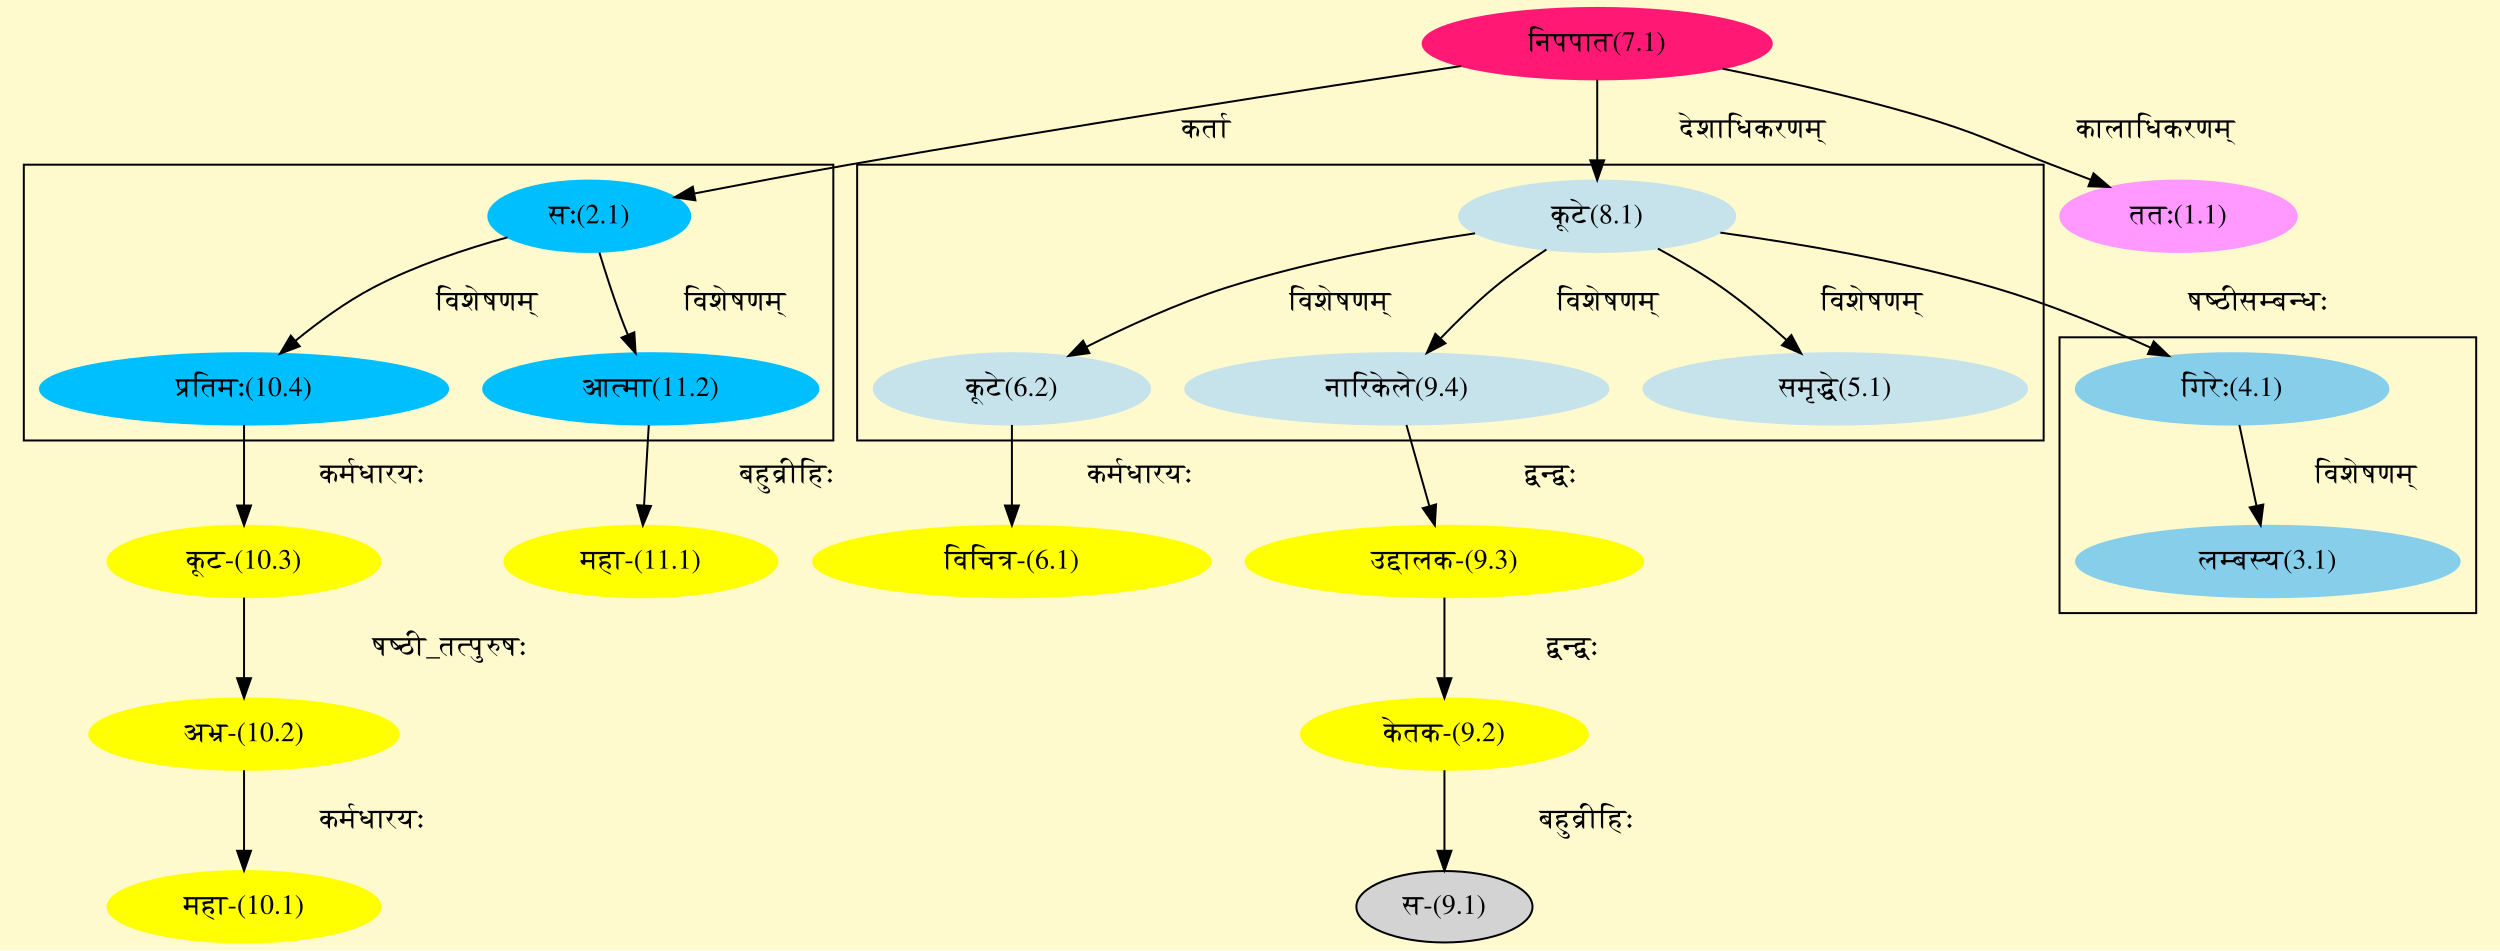
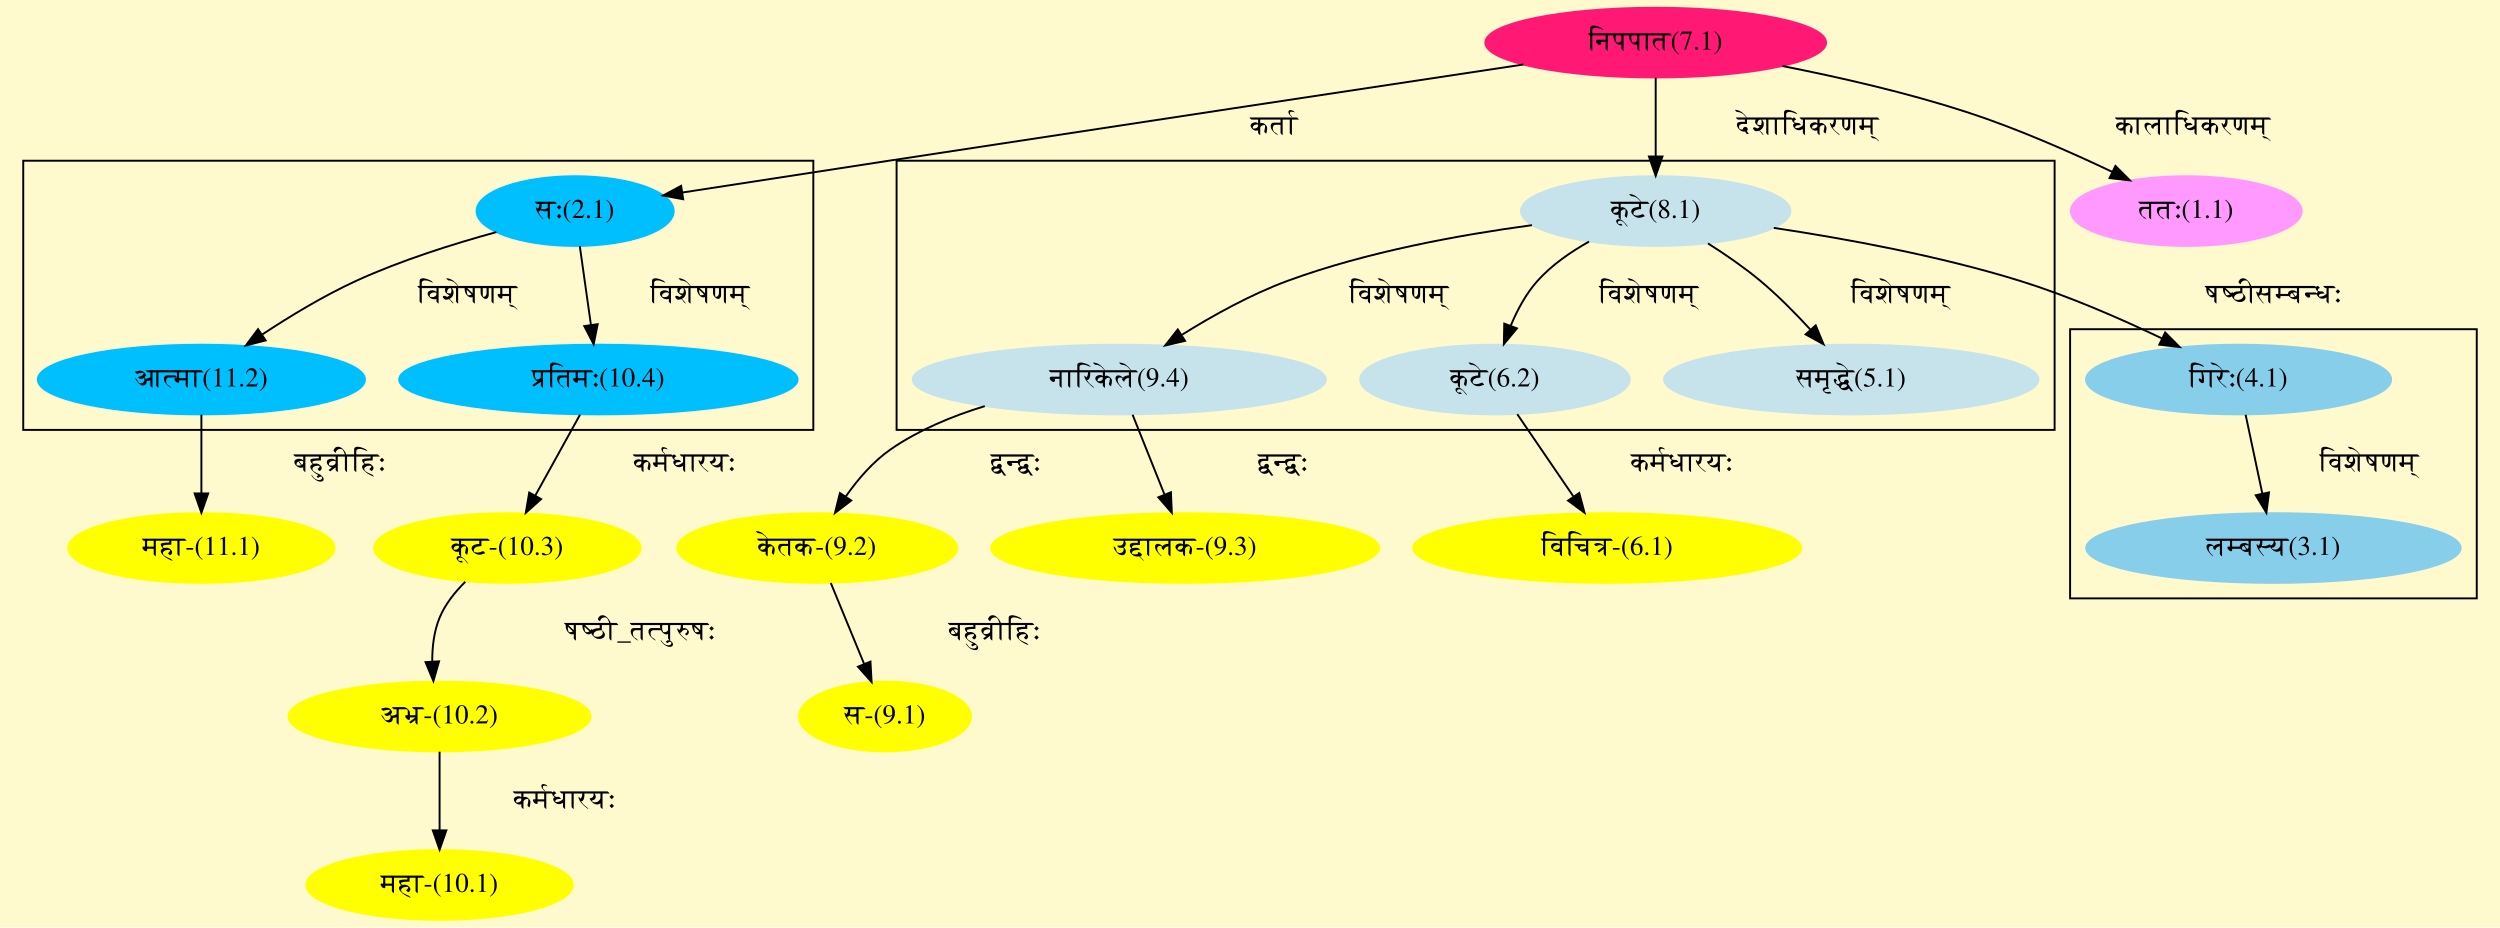
- <svg xmlns="http://www.w3.org/2000/svg" width="1260pt" height="479pt" viewBox="0.00 0.00 1260.00 479.00">
+ <svg xmlns="http://www.w3.org/2000/svg" width="1291pt" height="479pt" viewBox="0.00 0.00 1291.00 479.00">
  <g id="graph0" class="graph" transform="scale(1 1) rotate(0) translate(4 475)">
-     <polygon fill="#fffacd" stroke="transparent" points="-4,4 -4,-475 1256,-475 1256,4 -4,4" />
+     <polygon fill="#fffacd" stroke="transparent" points="-4,4 -4,-475 1287,-475 1287,4 -4,4" />
    <g id="clust1" class="cluster">
-       <polygon fill="#fffacd" stroke="black" points="1034,-166 1034,-305 1244,-305 1244,-166 1034,-166" />
+       <polygon fill="#fffacd" stroke="black" points="1065,-166 1065,-305 1275,-305 1275,-166 1065,-166" />
    </g>
    <g id="clust2" class="cluster">
-       <polygon fill="#fffacd" stroke="black" points="428,-253 428,-392 1026,-392 1026,-253 428,-253" />
+       <polygon fill="#fffacd" stroke="black" points="459,-253 459,-392 1057,-392 1057,-253 459,-253" />
    </g>
    <g id="clust3" class="cluster">
      <polygon fill="#fffacd" stroke="black" points="8,-253 8,-392 416,-392 416,-253 8,-253" />
    </g>
    <g id="node1" class="node">
-       <ellipse fill="#87ceeb" stroke="#87ceeb" cx="1139" cy="-192" rx="96.68" ry="18" />
-       <text text-anchor="middle" x="1139" y="-188.3" font-family="Times,serif" font-size="14.00">लम्बस्य(3.1)</text>
+       <ellipse fill="#87ceeb" stroke="#87ceeb" cx="1170" cy="-192" rx="96.68" ry="18" />
+       <text text-anchor="middle" x="1170" y="-188.3" font-family="Times,serif" font-size="14.00">लम्बस्य(3.1)</text>
    </g>
    <g id="node2" class="node">
-       <ellipse fill="#87ceeb" stroke="#87ceeb" cx="1121" cy="-279" rx="78.79" ry="18" />
-       <text text-anchor="middle" x="1121" y="-275.3" font-family="Times,serif" font-size="14.00">गिरेः(4.1)</text>
+       <ellipse fill="#87ceeb" stroke="#87ceeb" cx="1152" cy="-279" rx="78.79" ry="18" />
+       <text text-anchor="middle" x="1152" y="-275.3" font-family="Times,serif" font-size="14.00">गिरेः(4.1)</text>
    </g>
    <g id="edge3" class="edge">
-       <path fill="none" stroke="black" d="M1133.23,-220.27C1130.41,-233.58 1127.1,-249.19 1124.64,-260.82" />
-       <polygon fill="black" stroke="black" points="1136.71,-220.71 1135.36,-210.2 1129.86,-219.26 1136.71,-220.71" />
-       <text text-anchor="middle" x="1188.5" y="-231.8" font-family="Times,serif" font-size="14.00">विशेषणम्</text>
+       <path fill="none" stroke="black" d="M1164.23,-220.27C1161.41,-233.58 1158.1,-249.19 1155.64,-260.82" />
+       <polygon fill="black" stroke="black" points="1167.71,-220.71 1166.36,-210.2 1160.86,-219.26 1167.71,-220.71" />
+       <text text-anchor="middle" x="1219.5" y="-231.8" font-family="Times,serif" font-size="14.00">विशेषणम्</text>
    </g>
    <g id="node4" class="node">
-       <ellipse fill="#c6e2eb" stroke="#c6e2eb" cx="801" cy="-366" rx="69.59" ry="18" />
-       <text text-anchor="middle" x="801" y="-362.3" font-family="Times,serif" font-size="14.00">कूटे(8.1)</text>
+       <ellipse fill="#c6e2eb" stroke="#c6e2eb" cx="851" cy="-366" rx="69.59" ry="18" />
+       <text text-anchor="middle" x="851" y="-362.3" font-family="Times,serif" font-size="14.00">कूटे(8.1)</text>
    </g>
    <g id="edge4" class="edge">
-       <path fill="none" stroke="black" d="M1079.75,-299.85C1056.98,-310.13 1027.92,-322.14 1001,-330 955.66,-343.24 902.99,-352.21 863.08,-357.75" />
-       <polygon fill="black" stroke="black" points="1081.47,-302.92 1089.11,-295.57 1078.56,-296.55 1081.47,-302.92" />
-       <text text-anchor="middle" x="1134" y="-318.8" font-family="Times,serif" font-size="14.00">षष्ठीसम्बन्धः</text>
+       <path fill="none" stroke="black" d="M1112.51,-300.19C1091.2,-310.38 1064.17,-322.21 1039,-330 997.46,-342.87 949.2,-351.73 911.98,-357.32" />
+       <polygon fill="black" stroke="black" points="1114.1,-303.3 1121.57,-295.79 1111.05,-297.01 1114.1,-303.3" />
+       <text text-anchor="middle" x="1170" y="-318.8" font-family="Times,serif" font-size="14.00">षष्ठीसम्बन्धः</text>
    </g>
    <g id="node3" class="node">
-       <ellipse fill="#c6e2eb" stroke="#c6e2eb" cx="921" cy="-279" rx="96.68" ry="18" />
-       <text text-anchor="middle" x="921" y="-275.3" font-family="Times,serif" font-size="14.00">समृद्धे(5.1)</text>
+       <ellipse fill="#c6e2eb" stroke="#c6e2eb" cx="952" cy="-279" rx="96.68" ry="18" />
+       <text text-anchor="middle" x="952" y="-275.3" font-family="Times,serif" font-size="14.00">समृद्धे(5.1)</text>
    </g>
    <g id="edge5" class="edge">
-       <path fill="none" stroke="black" d="M896.46,-303.57C886.73,-312.36 875.21,-322.11 864,-330 853.87,-337.13 842.16,-343.98 831.59,-349.7" />
-       <polygon fill="black" stroke="black" points="898.85,-306.13 903.83,-296.79 894.11,-300.98 898.85,-306.13" />
-       <text text-anchor="middle" x="939.5" y="-318.8" font-family="Times,serif" font-size="14.00">विशेषणम्</text>
+       <path fill="none" stroke="black" d="M930.99,-304.69C923.23,-313.15 914.1,-322.4 905,-330 896.68,-336.95 886.91,-343.65 877.99,-349.3" />
+       <polygon fill="black" stroke="black" points="933.63,-306.99 937.69,-297.2 928.41,-302.32 933.63,-306.99" />
+       <text text-anchor="middle" x="977.5" y="-318.8" font-family="Times,serif" font-size="14.00">विशेषणम्</text>
    </g>
    <g id="node11" class="node">
-       <ellipse fill="#ff1975" stroke="#ff1975" cx="801" cy="-453" rx="87.99" ry="18" />
-       <text text-anchor="middle" x="801" y="-449.3" font-family="Times,serif" font-size="14.00">निपपात(7.1)</text>
+       <ellipse fill="#ff1975" stroke="#ff1975" cx="851" cy="-453" rx="87.99" ry="18" />
+       <text text-anchor="middle" x="851" y="-449.3" font-family="Times,serif" font-size="14.00">निपपात(7.1)</text>
    </g>
    <g id="edge8" class="edge">
-       <path fill="none" stroke="black" d="M801,-394.27C801,-407.58 801,-423.19 801,-434.82" />
-       <polygon fill="black" stroke="black" points="804.5,-394.2 801,-384.2 797.5,-394.2 804.5,-394.2" />
-       <text text-anchor="middle" x="879.5" y="-405.8" font-family="Times,serif" font-size="14.00">देशाधिकरणम्</text>
+       <path fill="none" stroke="black" d="M851,-394.27C851,-407.58 851,-423.19 851,-434.82" />
+       <polygon fill="black" stroke="black" points="854.5,-394.2 851,-384.2 847.5,-394.2 854.5,-394.2" />
+       <text text-anchor="middle" x="929.5" y="-405.8" font-family="Times,serif" font-size="14.00">देशाधिकरणम्</text>
    </g>
    <g id="node5" class="node">
-       <ellipse fill="#c6e2eb" stroke="#c6e2eb" cx="506" cy="-279" rx="69.59" ry="18" />
-       <text text-anchor="middle" x="506" y="-275.3" font-family="Times,serif" font-size="14.00">कूटे(6.2)</text>
+       <ellipse fill="#c6e2eb" stroke="#c6e2eb" cx="768" cy="-279" rx="69.59" ry="18" />
+       <text text-anchor="middle" x="768" y="-275.3" font-family="Times,serif" font-size="14.00">कूटे(6.2)</text>
    </g>
    <g id="edge7" class="edge">
-       <path fill="none" stroke="black" d="M543.49,-300.16C563.86,-310.39 589.76,-322.26 614,-330 654.9,-343.07 702.48,-351.89 739.42,-357.41" />
-       <polygon fill="black" stroke="black" points="545.05,-297.03 534.55,-295.6 541.87,-303.27 545.05,-297.03" />
-       <text text-anchor="middle" x="671.5" y="-318.8" font-family="Times,serif" font-size="14.00">विशेषणम्</text>
+       <path fill="none" stroke="black" d="M776.14,-306.8C779.51,-314.9 784.05,-323.38 790,-330 797.35,-338.17 807.07,-344.92 816.58,-350.24" />
+       <polygon fill="black" stroke="black" points="779.36,-305.43 772.59,-297.28 772.8,-307.87 779.36,-305.43" />
+       <text text-anchor="middle" x="847.5" y="-318.8" font-family="Times,serif" font-size="14.00">विशेषणम्</text>
    </g>
    <g id="node6" class="node">
-       <ellipse fill="#c6e2eb" stroke="#c6e2eb" cx="700" cy="-279" rx="106.68" ry="18" />
-       <text text-anchor="middle" x="700" y="-275.3" font-family="Times,serif" font-size="14.00">नारिकेले(9.4)</text>
+       <ellipse fill="#c6e2eb" stroke="#c6e2eb" cx="574" cy="-279" rx="106.68" ry="18" />
+       <text text-anchor="middle" x="574" y="-275.3" font-family="Times,serif" font-size="14.00">नारिकेले(9.4)</text>
    </g>
    <g id="edge12" class="edge">
-       <path fill="none" stroke="black" d="M722.12,-304.53C730.23,-312.98 739.7,-322.26 749,-330 757.2,-336.82 766.74,-343.55 775.4,-349.26" />
-       <polygon fill="black" stroke="black" points="724.5,-301.96 715.1,-297.07 719.4,-306.75 724.5,-301.96" />
-       <text text-anchor="middle" x="806.5" y="-318.8" font-family="Times,serif" font-size="14.00">विशेषणम्</text>
+       <path fill="none" stroke="black" d="M606.5,-302.21C622.32,-312.08 642,-323.02 661,-330 701.62,-344.91 749.54,-353.68 787.1,-358.72" />
+       <polygon fill="black" stroke="black" points="607.97,-298.99 597.66,-296.56 604.2,-304.89 607.97,-298.99" />
+       <text text-anchor="middle" x="718.5" y="-318.8" font-family="Times,serif" font-size="14.00">विशेषणम्</text>
    </g>
    <g id="node7" class="node">
-       <ellipse fill="#00bfff" stroke="#00bfff" cx="119" cy="-279" rx="102.88" ry="18" />
-       <text text-anchor="middle" x="119" y="-275.3" font-family="Times,serif" font-size="14.00">प्रतिमः(10.4)</text>
+       <ellipse fill="#00bfff" stroke="#00bfff" cx="305" cy="-279" rx="102.88" ry="18" />
+       <text text-anchor="middle" x="305" y="-275.3" font-family="Times,serif" font-size="14.00">प्रतिमः(10.4)</text>
    </g>
    <g id="node8" class="node">
      <ellipse fill="#00bfff" stroke="#00bfff" cx="293" cy="-366" rx="50.89" ry="18" />
      <text text-anchor="middle" x="293" y="-362.3" font-family="Times,serif" font-size="14.00">सः(2.1)</text>
    </g>
    <g id="edge16" class="edge">
-       <path fill="none" stroke="black" d="M144.95,-303.28C156.32,-312.57 170.2,-322.76 184,-330 205.3,-341.17 230.81,-349.6 251.8,-355.39" />
-       <polygon fill="black" stroke="black" points="147.06,-300.48 137.15,-296.73 142.56,-305.84 147.06,-300.48" />
-       <text text-anchor="middle" x="241.5" y="-318.8" font-family="Times,serif" font-size="14.00">विशेषणम्</text>
+       <path fill="none" stroke="black" d="M301.15,-307.27C299.27,-320.58 297.07,-336.19 295.42,-347.82" />
+       <polygon fill="black" stroke="black" points="304.64,-307.59 302.57,-297.2 297.71,-306.61 304.64,-307.59" />
+       <text text-anchor="middle" x="357.5" y="-318.8" font-family="Times,serif" font-size="14.00">विशेषणम्</text>
    </g>
    <g id="edge2" class="edge">
-       <path fill="none" stroke="black" d="M345.92,-377.48C369.75,-382.1 398.26,-387.5 424,-392 531.55,-410.82 656.81,-430.26 732.45,-441.74" />
-       <polygon fill="black" stroke="black" points="346.49,-374.03 336.01,-375.55 345.16,-380.9 346.49,-374.03" />
-       <text text-anchor="middle" x="604" y="-405.8" font-family="Times,serif" font-size="14.00">कर्ता</text>
+       <path fill="none" stroke="black" d="M348.64,-375.63C379.9,-380.46 419.62,-386.59 455,-392 569.96,-409.58 703.73,-429.8 782.67,-441.7" />
+       <polygon fill="black" stroke="black" points="348.8,-372.11 338.38,-374.04 347.73,-379.03 348.8,-372.11" />
+       <text text-anchor="middle" x="654" y="-405.8" font-family="Times,serif" font-size="14.00">कर्ता</text>
    </g>
    <g id="node9" class="node">
-       <ellipse fill="#00bfff" stroke="#00bfff" cx="324" cy="-279" rx="84.49" ry="18" />
-       <text text-anchor="middle" x="324" y="-275.3" font-family="Times,serif" font-size="14.00">आत्मा(11.2)</text>
+       <ellipse fill="#00bfff" stroke="#00bfff" cx="100" cy="-279" rx="84.49" ry="18" />
+       <text text-anchor="middle" x="100" y="-275.3" font-family="Times,serif" font-size="14.00">आत्मा(11.2)</text>
    </g>
    <g id="edge18" class="edge">
-       <path fill="none" stroke="black" d="M312.35,-306.46C311.18,-309.32 310.04,-312.21 309,-315 304.98,-325.76 301.04,-338.04 298.08,-347.74" />
-       <polygon fill="black" stroke="black" points="315.69,-307.53 316.35,-296.96 309.24,-304.82 315.69,-307.53" />
-       <text text-anchor="middle" x="366.5" y="-318.8" font-family="Times,serif" font-size="14.00">विशेषणम्</text>
+       <path fill="none" stroke="black" d="M131.39,-302.25C145.73,-311.72 163.23,-322.32 180,-330 203.15,-340.6 230.39,-349.15 252.32,-355.14" />
+       <polygon fill="black" stroke="black" points="133.16,-299.22 122.91,-296.55 129.25,-305.03 133.16,-299.22" />
+       <text text-anchor="middle" x="237.5" y="-318.8" font-family="Times,serif" font-size="14.00">विशेषणम्</text>
    </g>
    <g id="node10" class="node">
-       <ellipse fill="#ff99ff" stroke="#ff99ff" cx="1094" cy="-366" rx="59.59" ry="18" />
-       <text text-anchor="middle" x="1094" y="-362.3" font-family="Times,serif" font-size="14.00">ततः(1.1)</text>
+       <ellipse fill="#ff99ff" stroke="#ff99ff" cx="1125" cy="-366" rx="59.59" ry="18" />
+       <text text-anchor="middle" x="1125" y="-362.3" font-family="Times,serif" font-size="14.00">ततः(1.1)</text>
    </g>
    <g id="edge1" class="edge">
-       <path fill="none" stroke="black" d="M1049.67,-384.45C1043.08,-387 1036.37,-389.59 1030,-392 999.89,-403.41 992.92,-408 962,-417 930.14,-426.27 894.1,-434.33 864.2,-440.36" />
-       <polygon fill="black" stroke="black" points="1051.12,-387.64 1059.17,-380.75 1048.58,-381.12 1051.12,-387.64" />
-       <text text-anchor="middle" x="1082.5" y="-405.8" font-family="Times,serif" font-size="14.00">कालाधिकरणम्</text>
+       <path fill="none" stroke="black" d="M1086.77,-386.24C1065.23,-396.48 1037.58,-408.65 1012,-417 981.13,-427.07 945.99,-435.09 916.43,-440.9" />
+       <polygon fill="black" stroke="black" points="1088.41,-389.33 1095.9,-381.84 1085.37,-383.02 1088.41,-389.33" />
+       <text text-anchor="middle" x="1128.5" y="-405.8" font-family="Times,serif" font-size="14.00">कालाधिकरणम्</text>
    </g>
    <g id="node12" class="node">
-       <ellipse fill="#ffff00" stroke="#ffff00" cx="506" cy="-192" rx="100.18" ry="18" />
-       <text text-anchor="middle" x="506" y="-188.3" font-family="Times,serif" font-size="14.00">विचित्र-(6.1)</text>
+       <ellipse fill="#ffff00" stroke="#ffff00" cx="826" cy="-192" rx="100.18" ry="18" />
+       <text text-anchor="middle" x="826" y="-188.3" font-family="Times,serif" font-size="14.00">विचित्र-(6.1)</text>
    </g>
    <g id="edge6" class="edge">
-       <path fill="none" stroke="black" d="M506,-220.27C506,-233.58 506,-249.19 506,-260.82" />
-       <polygon fill="black" stroke="black" points="509.5,-220.2 506,-210.2 502.5,-220.2 509.5,-220.2" />
-       <text text-anchor="middle" x="570.5" y="-231.8" font-family="Times,serif" font-size="14.00">कर्मधारयः</text>
+       <path fill="none" stroke="black" d="M808.43,-218.75C799.05,-232.49 787.78,-249.01 779.52,-261.11" />
+       <polygon fill="black" stroke="black" points="811.52,-220.43 814.26,-210.2 805.74,-216.49 811.52,-220.43" />
+       <text text-anchor="middle" x="864.5" y="-231.8" font-family="Times,serif" font-size="14.00">कर्मधारयः</text>
    </g>
    <g id="node13" class="node">
-       <ellipse fill="lightgrey" stroke="black" cx="724" cy="-18" rx="44.39" ry="18" />
-       <text text-anchor="middle" x="724" y="-14.3" font-family="Times,serif" font-size="14.00">स-(9.1)</text>
+       <ellipse fill="#ffff00" stroke="#ffff00" cx="453" cy="-105" rx="44.39" ry="18" />
+       <text text-anchor="middle" x="453" y="-101.3" font-family="Times,serif" font-size="14.00">स-(9.1)</text>
    </g>
    <g id="node14" class="node">
-       <ellipse fill="#ffff00" stroke="#ffff00" cx="724" cy="-105" rx="72.29" ry="18" />
-       <text text-anchor="middle" x="724" y="-101.3" font-family="Times,serif" font-size="14.00">केतक-(9.2)</text>
+       <ellipse fill="#ffff00" stroke="#ffff00" cx="418" cy="-192" rx="72.29" ry="18" />
+       <text text-anchor="middle" x="418" y="-188.3" font-family="Times,serif" font-size="14.00">केतक-(9.2)</text>
    </g>
    <g id="edge9" class="edge">
-       <path fill="none" stroke="black" d="M724,-46.27C724,-59.58 724,-75.19 724,-86.82" />
-       <polygon fill="black" stroke="black" points="727.5,-46.2 724,-36.2 720.5,-46.2 727.5,-46.2" />
-       <text text-anchor="middle" x="795.5" y="-57.8" font-family="Times,serif" font-size="14.00">बहुव्रीहिः</text>
+       <path fill="none" stroke="black" d="M442.24,-132.13C436.64,-145.73 429.95,-161.98 425.02,-173.95" />
+       <polygon fill="black" stroke="black" points="445.51,-133.37 446.09,-122.79 439.04,-130.71 445.51,-133.37" />
+       <text text-anchor="middle" x="509.5" y="-144.8" font-family="Times,serif" font-size="14.00">बहुव्रीहिः</text>
+     </g>
+     <g id="edge10" class="edge">
+       <path fill="none" stroke="black" d="M432.78,-218.65C438.96,-227.46 446.85,-236.68 456,-243 470.42,-252.96 487.7,-260.13 504.54,-265.28" />
+       <polygon fill="black" stroke="black" points="435.59,-216.55 427.18,-210.1 429.73,-220.39 435.59,-216.55" />
+       <text text-anchor="middle" x="520.5" y="-231.8" font-family="Times,serif" font-size="14.00">द्वन्द्वः</text>
    </g>
    <g id="node15" class="node">
-       <ellipse fill="#ffff00" stroke="#ffff00" cx="724" cy="-192" rx="100.18" ry="18" />
-       <text text-anchor="middle" x="724" y="-188.3" font-family="Times,serif" font-size="14.00">उद्दालक-(9.3)</text>
-     </g>
-     <g id="edge10" class="edge">
-       <path fill="none" stroke="black" d="M724,-133.27C724,-146.58 724,-162.19 724,-173.82" />
-       <polygon fill="black" stroke="black" points="727.5,-133.2 724,-123.2 720.5,-133.2 727.5,-133.2" />
-       <text text-anchor="middle" x="788.5" y="-144.8" font-family="Times,serif" font-size="14.00">द्वन्द्वः</text>
+       <ellipse fill="#ffff00" stroke="#ffff00" cx="608" cy="-192" rx="100.18" ry="18" />
+       <text text-anchor="middle" x="608" y="-188.3" font-family="Times,serif" font-size="14.00">उद्दालक-(9.3)</text>
    </g>
    <g id="edge11" class="edge">
-       <path fill="none" stroke="black" d="M716.41,-219.87C712.63,-233.27 708.17,-249.08 704.85,-260.82" />
-       <polygon fill="black" stroke="black" points="719.79,-220.78 719.14,-210.2 713.06,-218.87 719.79,-220.78" />
-       <text text-anchor="middle" x="777.5" y="-231.8" font-family="Times,serif" font-size="14.00">द्वन्द्वः</text>
+       <path fill="none" stroke="black" d="M597.25,-219.87C591.89,-233.27 585.57,-249.08 580.87,-260.82" />
+       <polygon fill="black" stroke="black" points="600.66,-220.79 601.12,-210.2 594.16,-218.19 600.66,-220.79" />
+       <text text-anchor="middle" x="658.5" y="-231.8" font-family="Times,serif" font-size="14.00">द्वन्द्वः</text>
    </g>
    <g id="node16" class="node">
-       <ellipse fill="#ffff00" stroke="#ffff00" cx="119" cy="-18" rx="68.79" ry="18" />
-       <text text-anchor="middle" x="119" y="-14.3" font-family="Times,serif" font-size="14.00">महा-(10.1)</text>
+       <ellipse fill="#ffff00" stroke="#ffff00" cx="223" cy="-18" rx="68.79" ry="18" />
+       <text text-anchor="middle" x="223" y="-14.3" font-family="Times,serif" font-size="14.00">महा-(10.1)</text>
    </g>
    <g id="node17" class="node">
-       <ellipse fill="#ffff00" stroke="#ffff00" cx="119" cy="-105" rx="77.99" ry="18" />
-       <text text-anchor="middle" x="119" y="-101.3" font-family="Times,serif" font-size="14.00">अभ्र-(10.2)</text>
+       <ellipse fill="#ffff00" stroke="#ffff00" cx="223" cy="-105" rx="77.99" ry="18" />
+       <text text-anchor="middle" x="223" y="-101.3" font-family="Times,serif" font-size="14.00">अभ्र-(10.2)</text>
    </g>
    <g id="edge13" class="edge">
-       <path fill="none" stroke="black" d="M119,-46.27C119,-59.58 119,-75.19 119,-86.82" />
-       <polygon fill="black" stroke="black" points="122.5,-46.2 119,-36.2 115.5,-46.2 122.5,-46.2" />
-       <text text-anchor="middle" x="183.5" y="-57.8" font-family="Times,serif" font-size="14.00">कर्मधारयः</text>
+       <path fill="none" stroke="black" d="M223,-46.27C223,-59.58 223,-75.19 223,-86.82" />
+       <polygon fill="black" stroke="black" points="226.5,-46.2 223,-36.2 219.5,-46.2 226.5,-46.2" />
+       <text text-anchor="middle" x="287.5" y="-57.8" font-family="Times,serif" font-size="14.00">कर्मधारयः</text>
    </g>
    <g id="node18" class="node">
-       <ellipse fill="#ffff00" stroke="#ffff00" cx="119" cy="-192" rx="68.79" ry="18" />
-       <text text-anchor="middle" x="119" y="-188.3" font-family="Times,serif" font-size="14.00">कूट-(10.3)</text>
+       <ellipse fill="#ffff00" stroke="#ffff00" cx="258" cy="-192" rx="68.79" ry="18" />
+       <text text-anchor="middle" x="258" y="-188.3" font-family="Times,serif" font-size="14.00">कूट-(10.3)</text>
    </g>
    <g id="edge14" class="edge">
-       <path fill="none" stroke="black" d="M119,-133.27C119,-146.58 119,-162.19 119,-173.82" />
-       <polygon fill="black" stroke="black" points="122.5,-133.2 119,-123.2 115.5,-133.2 122.5,-133.2" />
-       <text text-anchor="middle" x="222.5" y="-144.8" font-family="Times,serif" font-size="14.00">षष्ठी_तत्पुरुषः</text>
+       <path fill="none" stroke="black" d="M219.22,-133.48C219.18,-141.01 220.11,-149.02 223,-156 225.89,-162.99 230.93,-169.31 236.3,-174.59" />
+       <polygon fill="black" stroke="black" points="222.73,-133.49 219.81,-123.3 215.74,-133.08 222.73,-133.49" />
+       <text text-anchor="middle" x="326.5" y="-144.8" font-family="Times,serif" font-size="14.00">षष्ठी_तत्पुरुषः</text>
    </g>
    <g id="edge15" class="edge">
-       <path fill="none" stroke="black" d="M119,-220.27C119,-233.58 119,-249.19 119,-260.82" />
-       <polygon fill="black" stroke="black" points="122.5,-220.2 119,-210.2 115.5,-220.2 122.5,-220.2" />
-       <text text-anchor="middle" x="183.5" y="-231.8" font-family="Times,serif" font-size="14.00">कर्मधारयः</text>
+       <path fill="none" stroke="black" d="M272.42,-219.09C279.92,-232.65 288.88,-248.85 295.5,-260.82" />
+       <polygon fill="black" stroke="black" points="275.41,-217.26 267.51,-210.2 269.29,-220.65 275.41,-217.26" />
+       <text text-anchor="middle" x="349.5" y="-231.8" font-family="Times,serif" font-size="14.00">कर्मधारयः</text>
    </g>
    <g id="node19" class="node">
-       <ellipse fill="#ffff00" stroke="#ffff00" cx="319" cy="-192" rx="68.79" ry="18" />
-       <text text-anchor="middle" x="319" y="-188.3" font-family="Times,serif" font-size="14.00">महा-(11.1)</text>
+       <ellipse fill="#ffff00" stroke="#ffff00" cx="100" cy="-192" rx="68.79" ry="18" />
+       <text text-anchor="middle" x="100" y="-188.3" font-family="Times,serif" font-size="14.00">महा-(11.1)</text>
    </g>
    <g id="edge17" class="edge">
-       <path fill="none" stroke="black" d="M320.6,-220.27C321.39,-233.58 322.31,-249.19 322.99,-260.82" />
-       <polygon fill="black" stroke="black" points="324.09,-219.98 320.01,-210.2 317.11,-220.39 324.09,-219.98" />
-       <text text-anchor="middle" x="392.5" y="-231.8" font-family="Times,serif" font-size="14.00">बहुव्रीहिः</text>
+       <path fill="none" stroke="black" d="M100,-220.27C100,-233.58 100,-249.19 100,-260.82" />
+       <polygon fill="black" stroke="black" points="103.5,-220.2 100,-210.2 96.5,-220.2 103.5,-220.2" />
+       <text text-anchor="middle" x="171.5" y="-231.8" font-family="Times,serif" font-size="14.00">बहुव्रीहिः</text>
    </g>
  </g>
</svg>
